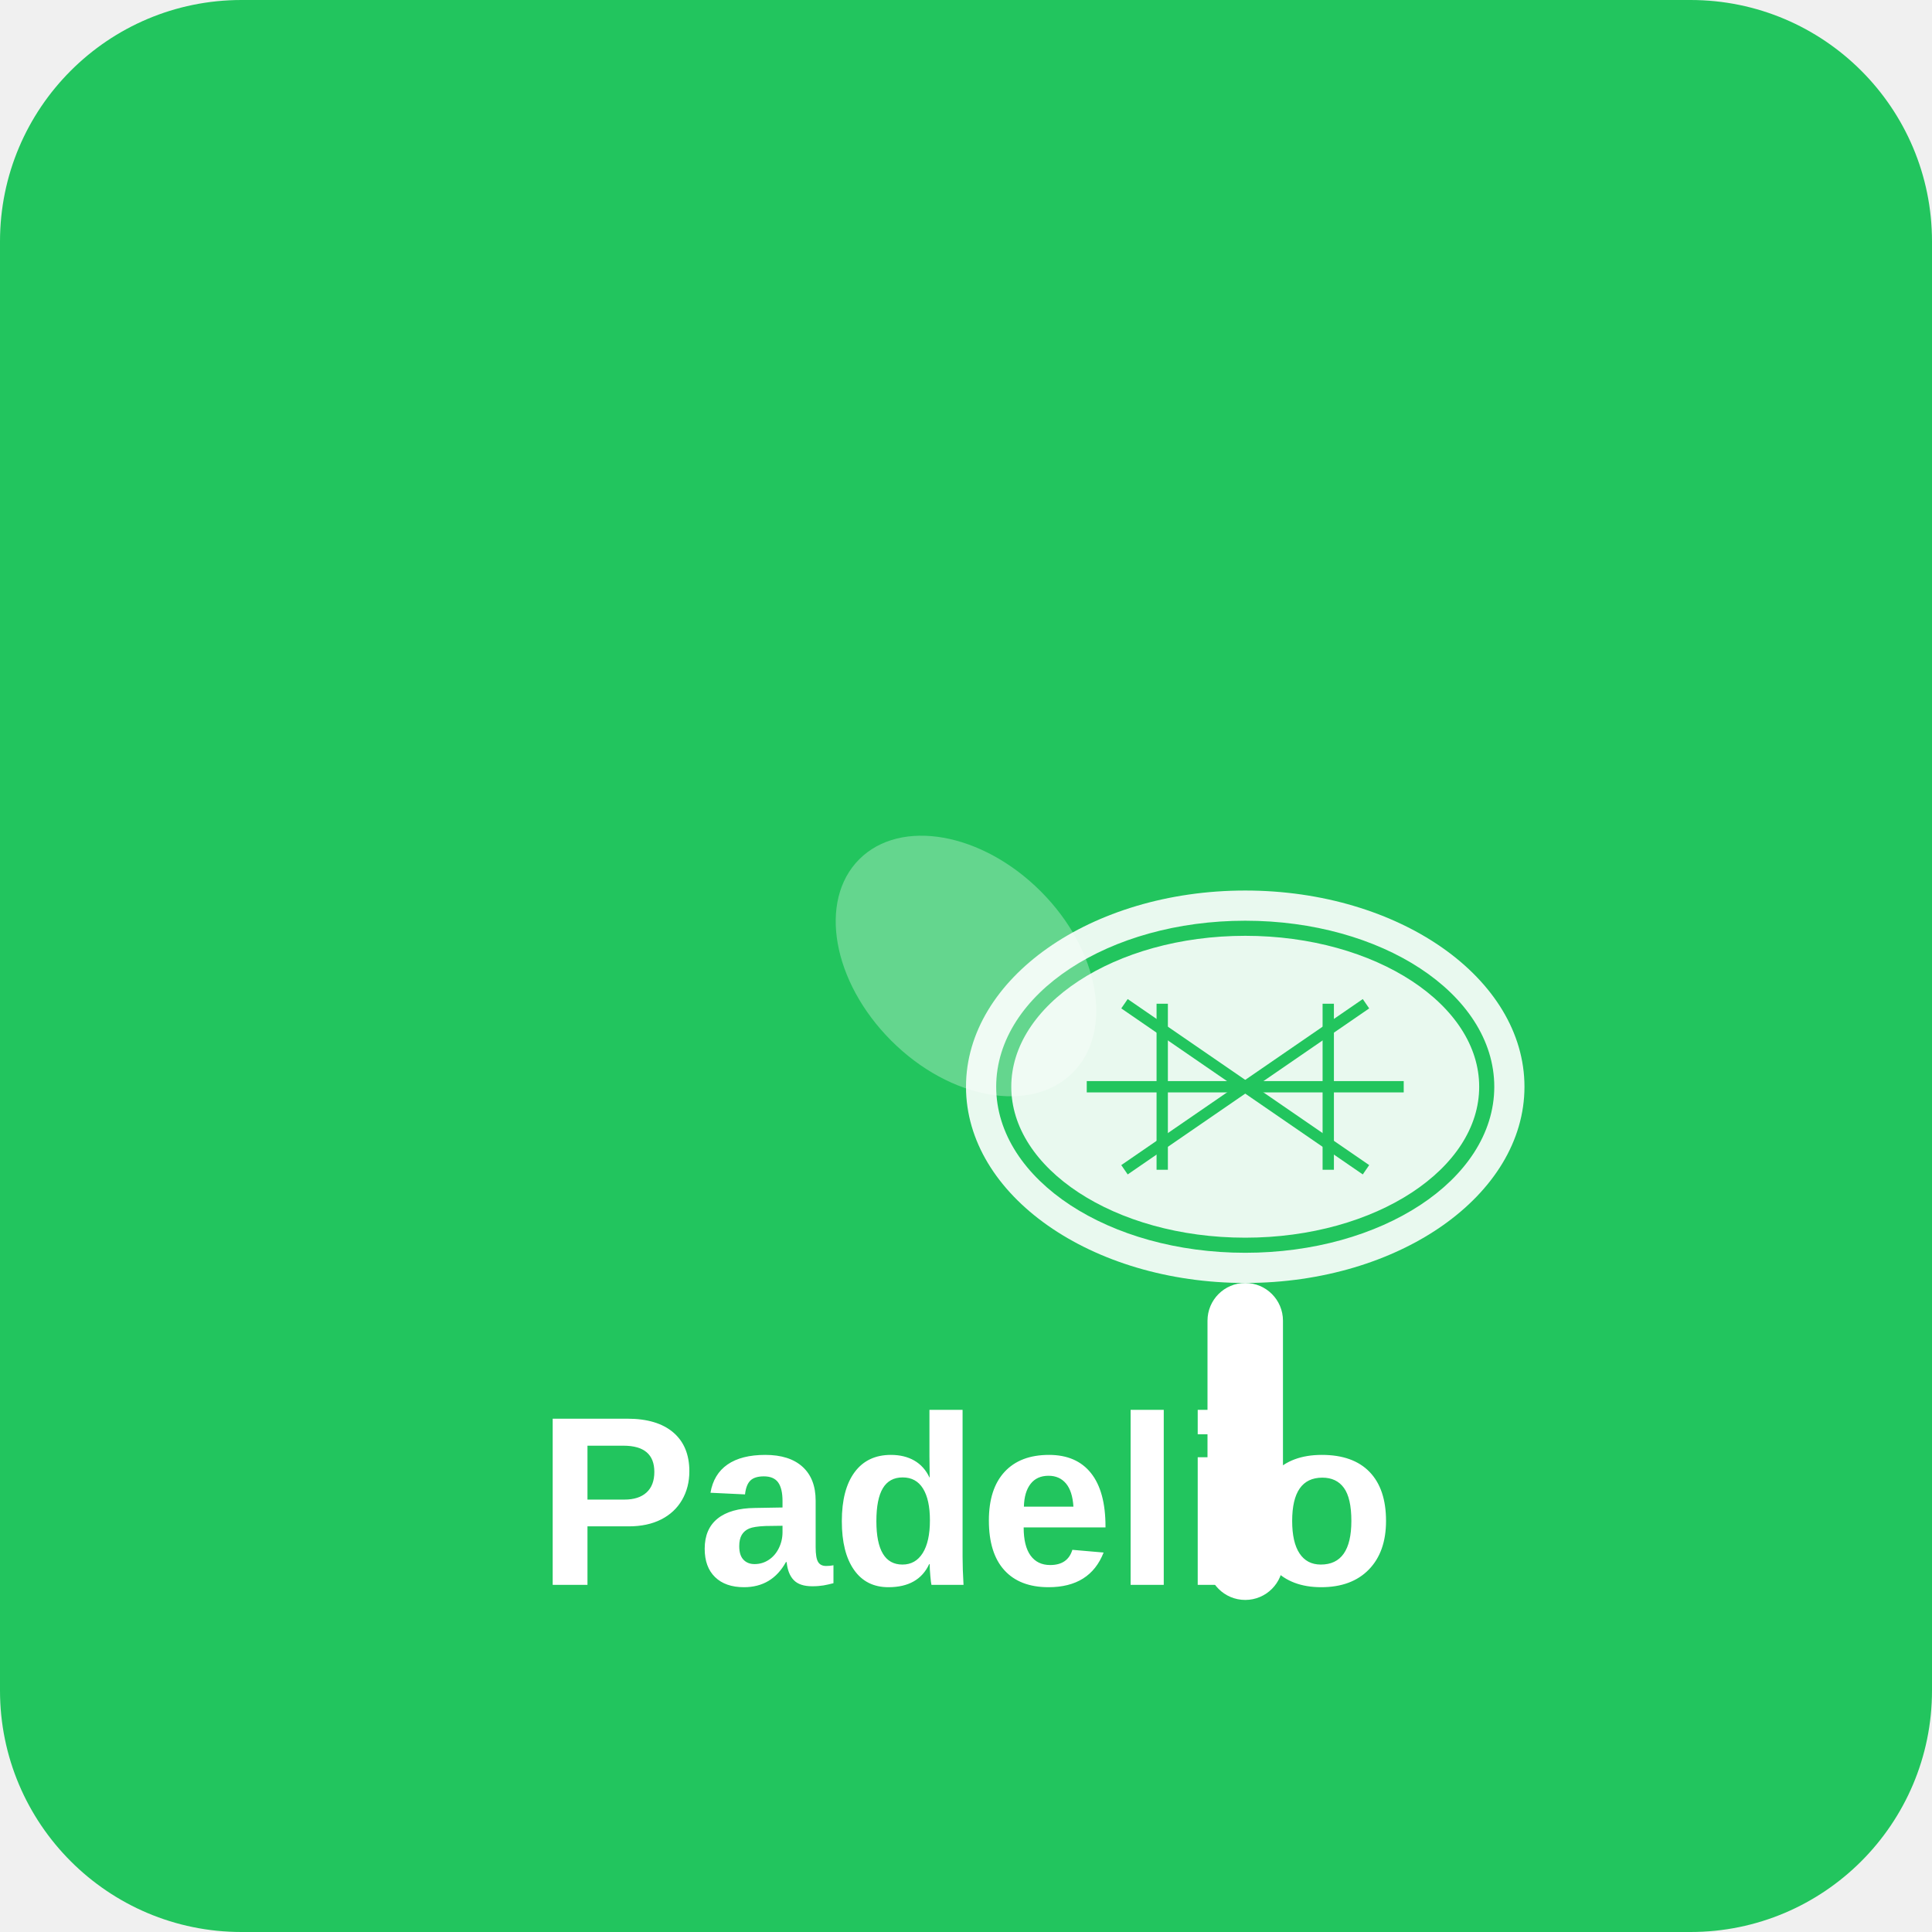
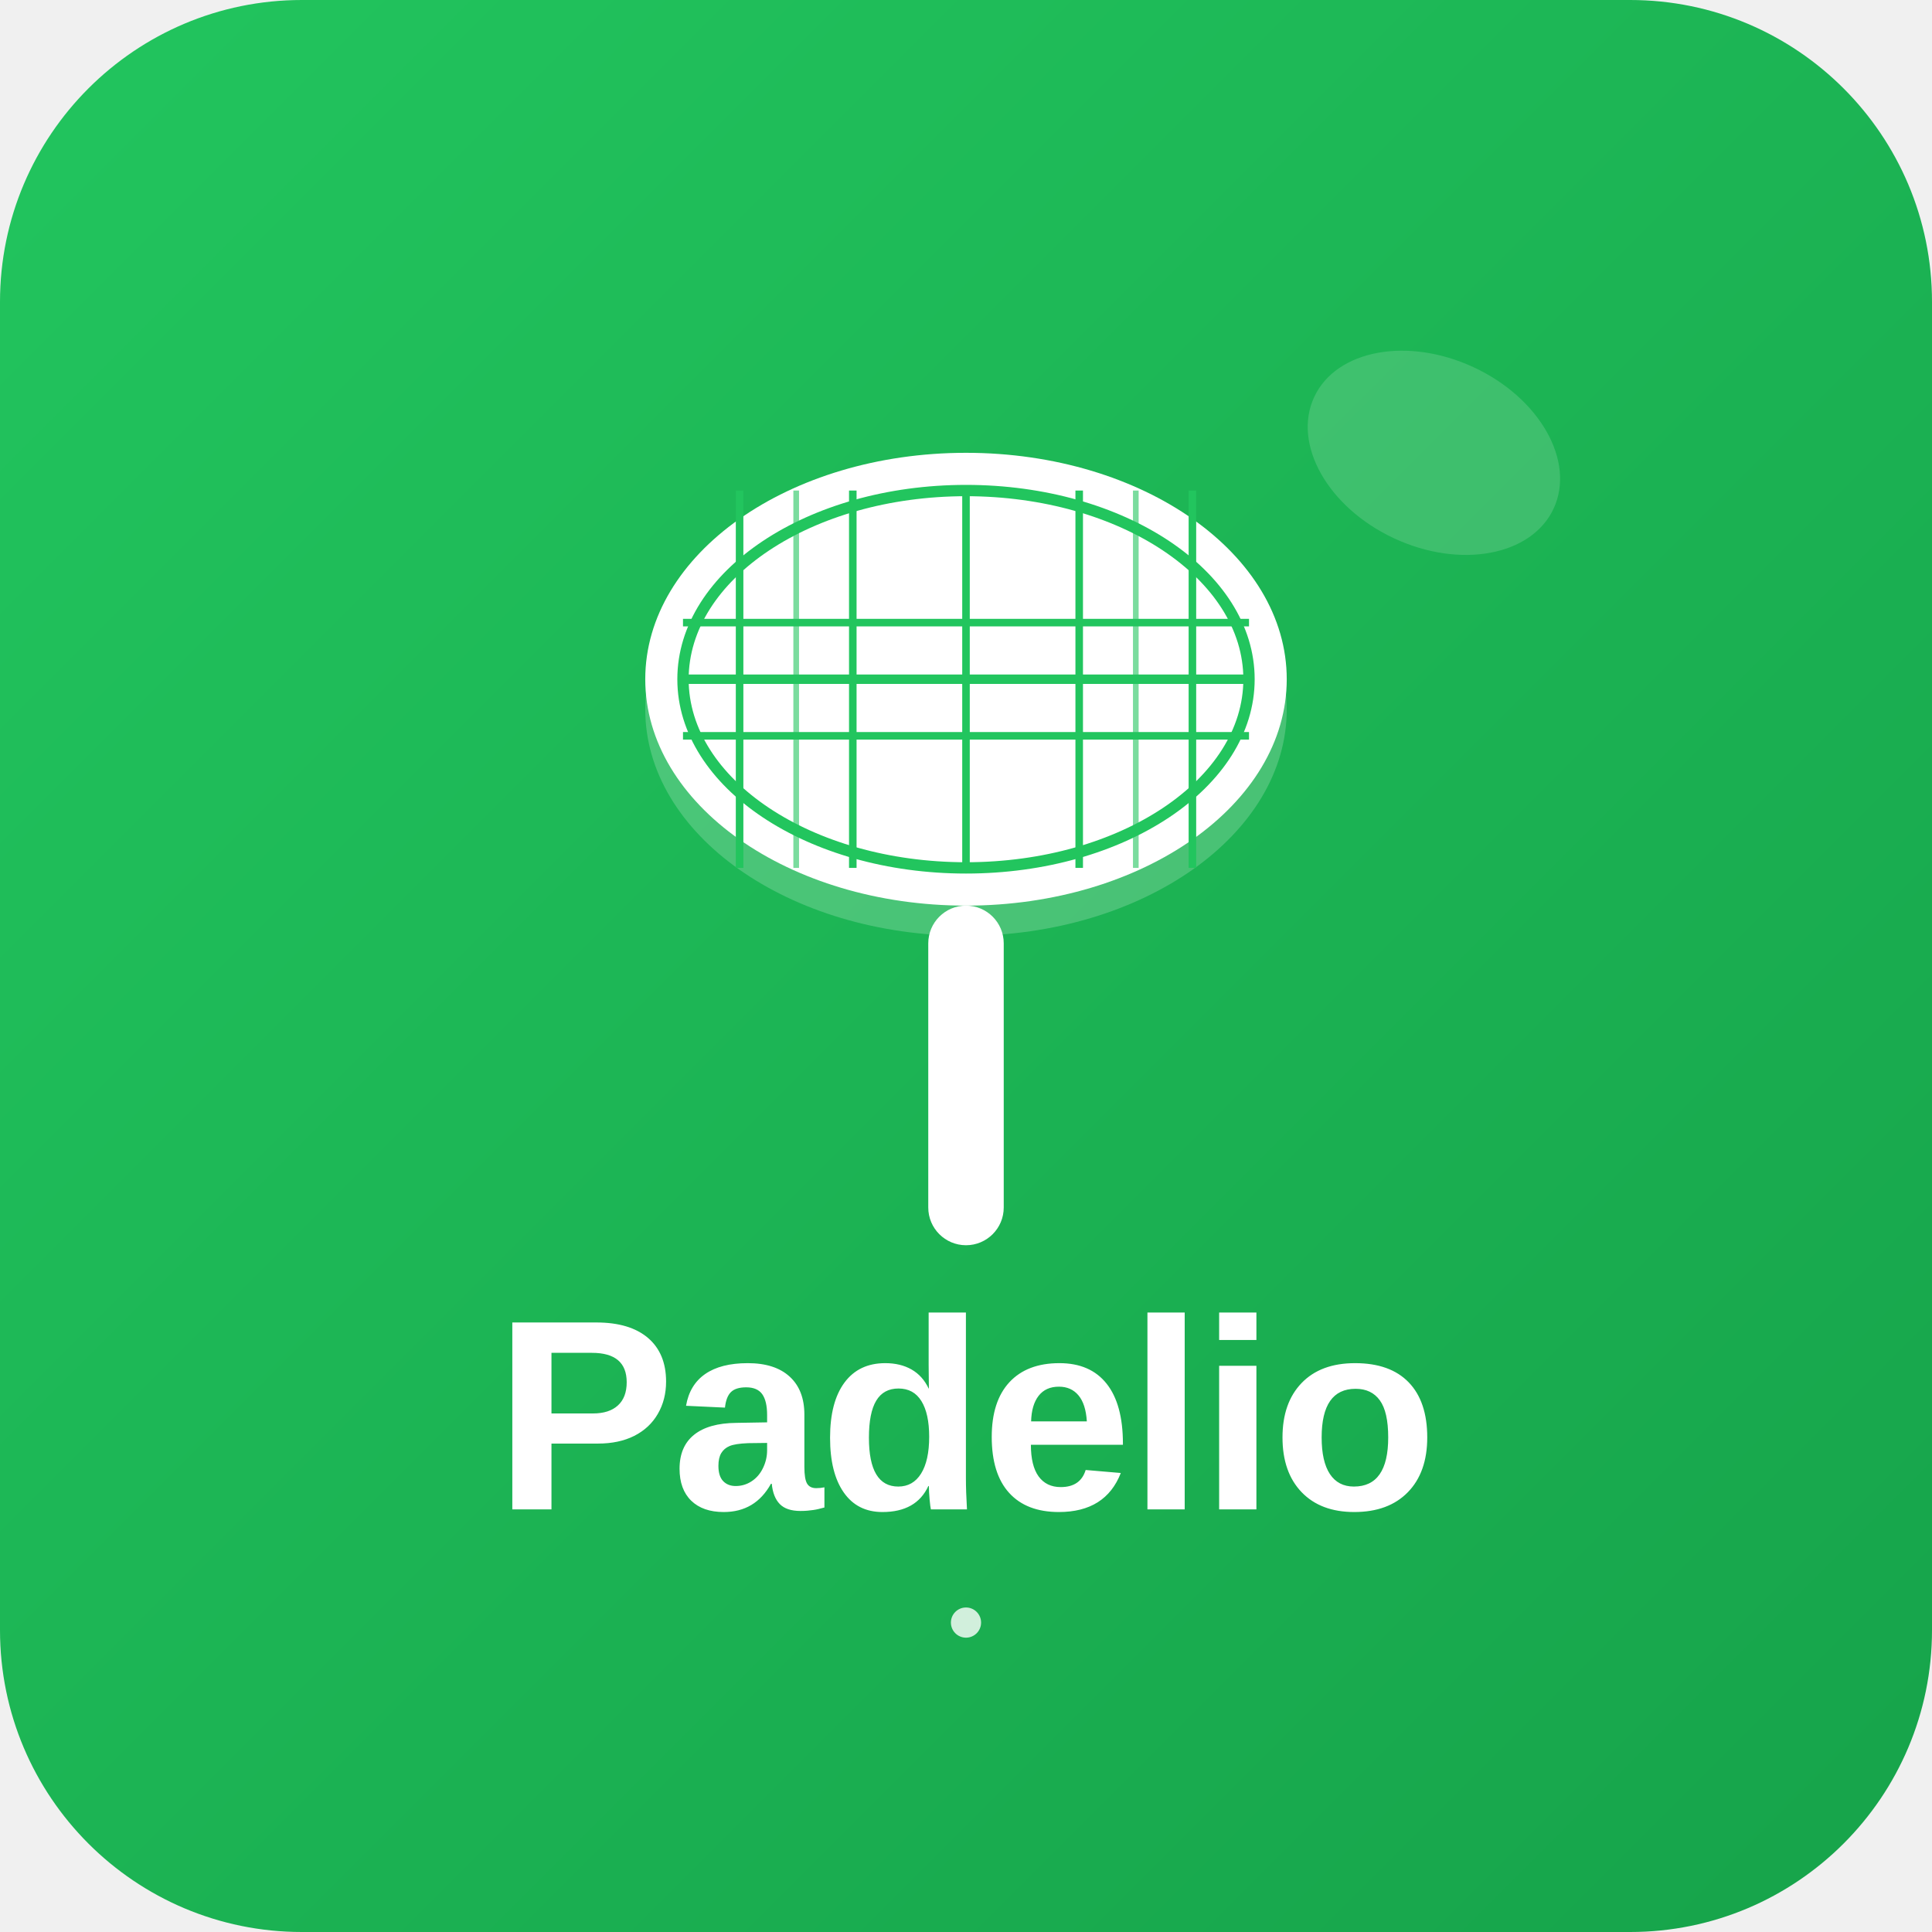
<svg xmlns="http://www.w3.org/2000/svg" width="512" height="512" viewBox="0 0 512 512" fill="none">
-   <rect width="512" height="512" rx="64" fill="#22c55e" />
-   <g transform="translate(128, 128)">
-     <rect x="192" y="212" width="20" height="84" rx="10" fill="white" />
-     <ellipse cx="202" cy="160" rx="74" ry="52" fill="white" opacity="0.9" />
-     <ellipse cx="202" cy="160" rx="64" ry="42" fill="none" stroke="#22c55e" stroke-width="4" />
-     <line x1="160" y1="160" x2="244" y2="160" stroke="#22c55e" stroke-width="3" />
-     <line x1="170" y1="138" x2="234" y2="182" stroke="#22c55e" stroke-width="3" />
-     <line x1="170" y1="182" x2="234" y2="138" stroke="#22c55e" stroke-width="3" />
-     <line x1="180" y1="138" x2="180" y2="182" stroke="#22c55e" stroke-width="3" />
-     <line x1="224" y1="138" x2="224" y2="182" stroke="#22c55e" stroke-width="3" />
+   <defs>
+     <linearGradient id="bgGradient" x1="0%" y1="0%" x2="100%" y2="100%">
+       <stop offset="0%" style="stop-color:#22c55e;stop-opacity:1" />
+       <stop offset="100%" style="stop-color:#16a34a;stop-opacity:1" />
+     </linearGradient>
+   </defs>
+   <rect width="512" height="512" rx="80" fill="url(#bgGradient)" />
+   <g transform="translate(256, 180)">
+     <rect x="-10" y="60" width="20" height="90" rx="10" fill="white" />
+     <ellipse cx="0" cy="0" rx="85" ry="60" fill="white" opacity="0.2" transform="translate(0, 8)" />
+     <ellipse cx="0" cy="0" rx="85" ry="60" fill="white" />
+     <ellipse cx="0" cy="0" rx="75" ry="50" fill="none" stroke="#22c55e" stroke-width="3" />
+     <line x1="-75" y1="0" x2="75" y2="0" stroke="#22c55e" stroke-width="2.5" />
+     <line x1="-75" y1="-15" x2="75" y2="-15" stroke="#22c55e" stroke-width="2" />
+     <line x1="-75" y1="15" x2="75" y2="15" stroke="#22c55e" stroke-width="2" />
+     <line x1="-60" y1="-50" x2="-60" y2="50" stroke="#22c55e" stroke-width="2" />
+     <line x1="-30" y1="-50" x2="-30" y2="50" stroke="#22c55e" stroke-width="2" />
+     <line x1="0" y1="-50" x2="0" y2="50" stroke="#22c55e" stroke-width="2" />
+     <line x1="30" y1="-50" x2="30" y2="50" stroke="#22c55e" stroke-width="2" />
+     <line x1="60" y1="-50" x2="60" y2="50" stroke="#22c55e" stroke-width="2" />
+     <line x1="-45" y1="-50" x2="-45" y2="50" stroke="#22c55e" stroke-width="1.5" opacity="0.6" />
+     <line x1="45" y1="-50" x2="45" y2="50" stroke="#22c55e" stroke-width="1.5" opacity="0.6" />
  </g>
-   <g transform="translate(256, 256) rotate(45)">
-     <ellipse cx="0" cy="0" rx="40" ry="28" fill="white" opacity="0.3" />
+   <g transform="translate(380, 120) rotate(25)">
+     <ellipse cx="0" cy="0" rx="35" ry="25" fill="white" opacity="0.15" />
  </g>
-   <text x="256" y="420" font-family="Arial, sans-serif" font-size="64" font-weight="bold" fill="white" text-anchor="middle">Padelio</text>
+   <text x="256" y="400" font-family="-apple-system, BlinkMacSystemFont, 'SF Pro Display', 'Helvetica Neue', Arial, sans-serif" font-size="72" font-weight="700" fill="white" text-anchor="middle" letter-spacing="-1">Padelio</text>
+   <circle cx="256" cy="430" r="4" fill="white" opacity="0.8" />
</svg>
